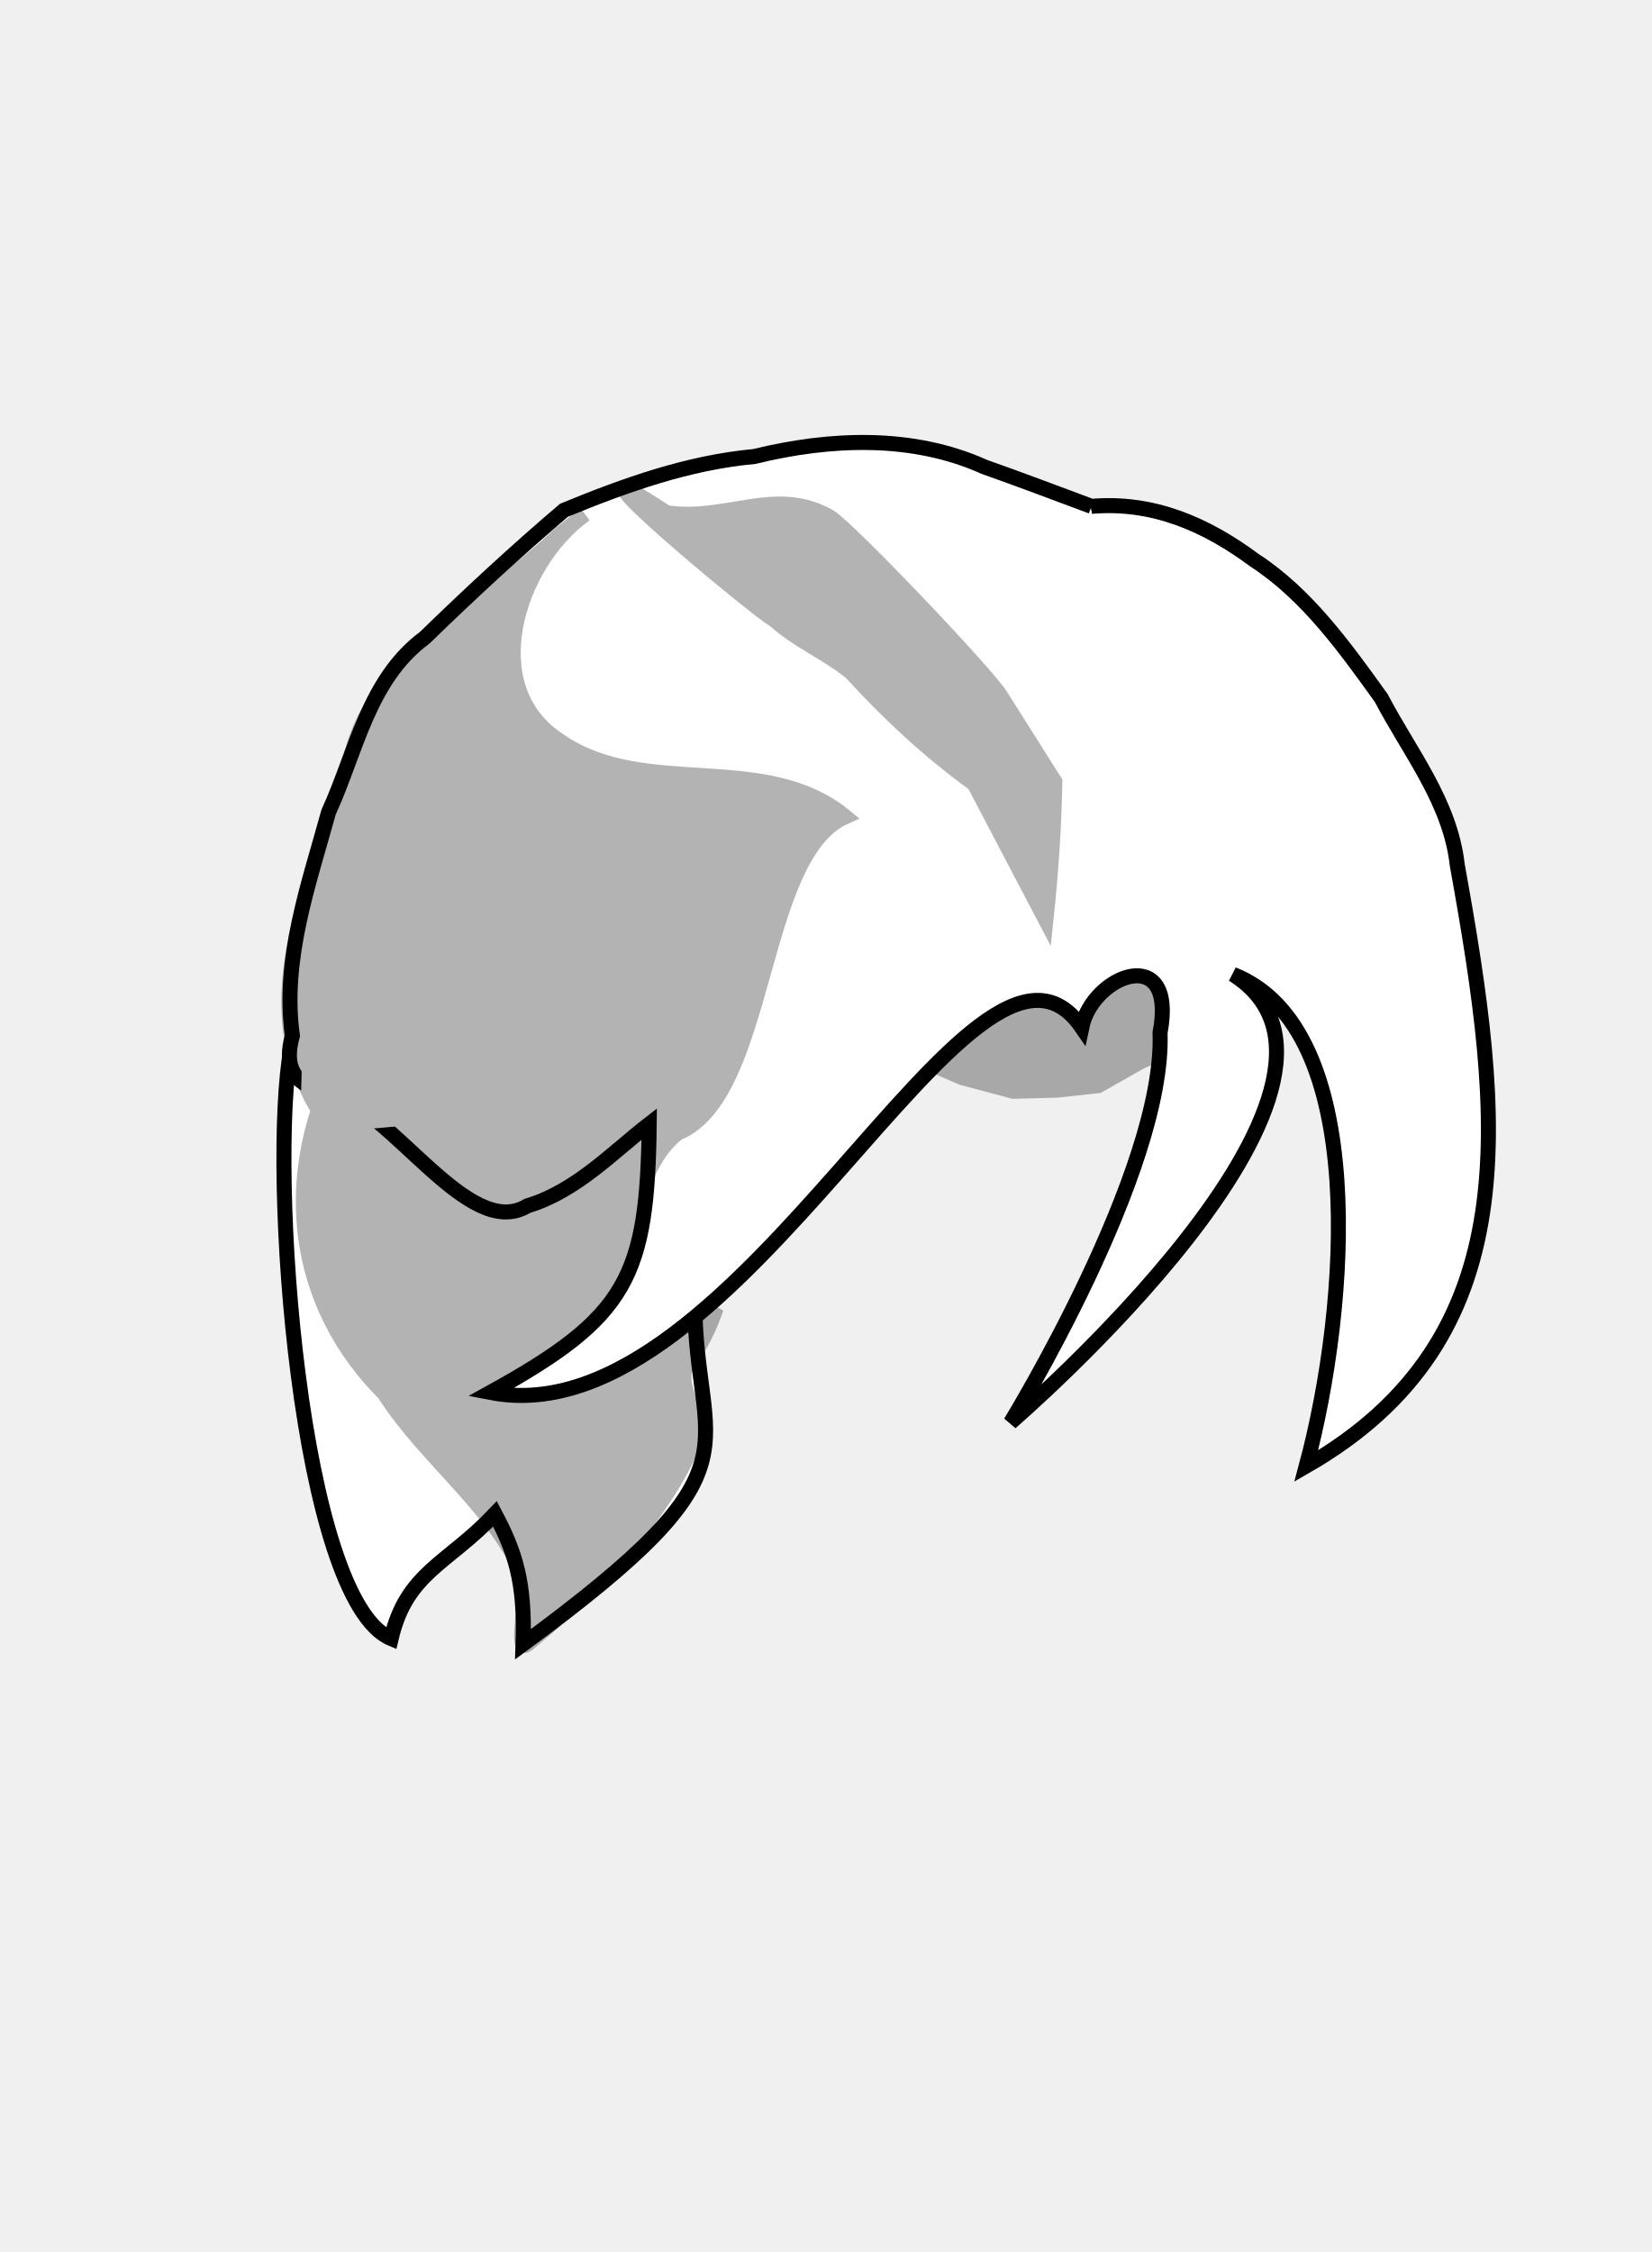
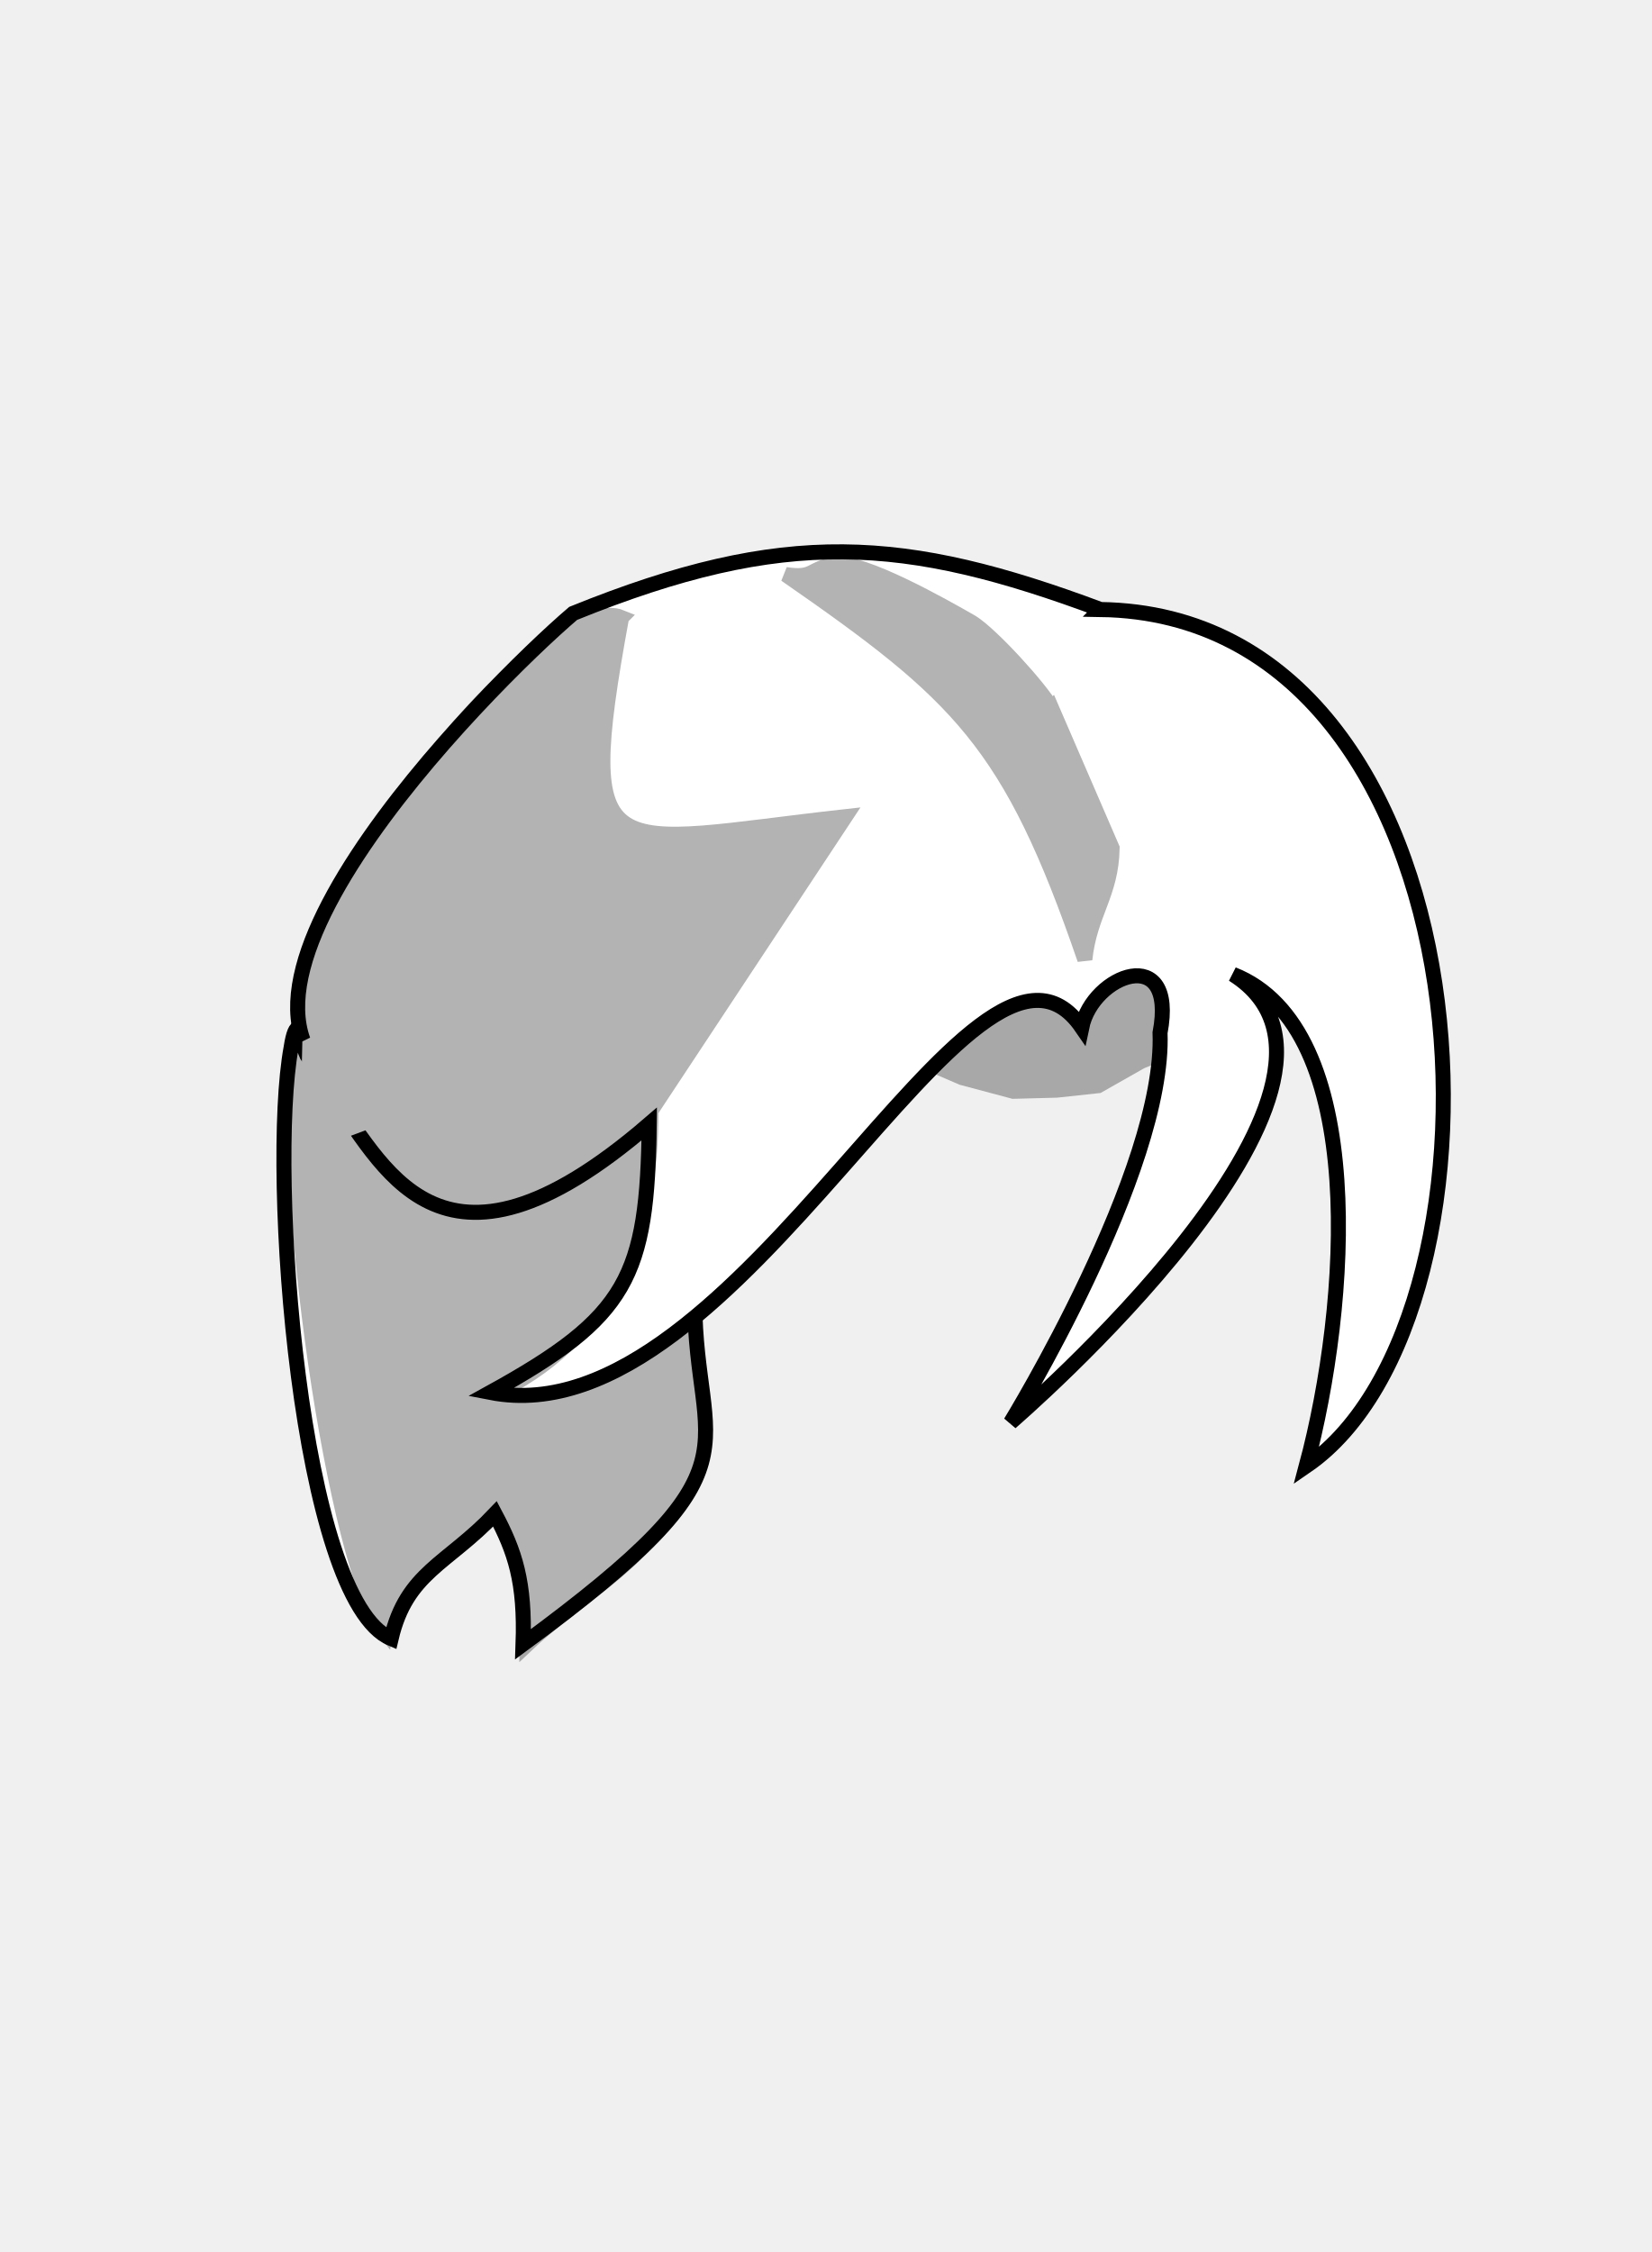
<svg xmlns="http://www.w3.org/2000/svg" id="svg8" version="1.1" viewBox="0 0 29.104 39.688" height="150" width="110">
  <defs id="defs2" />
  <g transform="translate(-54.19877,-200.1418)" id="layer1">
    <g style="fill:#ff2a2a;opacity:1" transform="matrix(0.2554863,0,0,0.2554863,51.78265,166.5063)" id="g4578">
      <path id="path926" d="m 52.096,242.886 26.263,11.123 9.115,-5.253 10.351,-12.205 4.171,-8.342 -1.545,-9.269 1.699,-15.14 0.463,-13.132 -13.904,-16.839 -18.23,-4.171 -13.75,8.342 -17.303,13.441 -1.081,22.401 6.025,10.042 5.407,12.823 z" style="fill:none;stroke:#000000;stroke-width:1.036px;stroke-linecap:butt;stroke-linejoin:miter;stroke-opacity:1;opacity:0" />
      <path style="fill:#ff2a2a;stroke:#000000;stroke-width:0.956px;stroke-linecap:butt;stroke-linejoin:miter;stroke-opacity:1;opacity:0" d="m 100.066,232.554 -11.538,14.247 -9.13,8.327 -3.311,0.401 -19.464,-8.829 -12.742,-26.487 2.107,-20.267 21.27,-11.638 15.35,1.104 12.14,5.719 3.913,4.816 2.609,4.515 -0.301,4.715 -2.207,9.732 0.1,7.424 z" id="path869" />
      <path d="m 30.373,203.727 c 0.93,3.08 -0.202,-3.966 -0.836,0.19 -1.585,8.616 0.613,38.116 6.9,40.767 1.074,-4.563 3.867,-5.124 7.163,-8.603 1.378,2.595 2.091,4.681 1.938,8.99 16.992,-12.49 11.88,-13.029 11.843,-23.658 1.981,-7.887 3.961,-15.774 5.942,-23.661 l -32.951,5.975 z" style="fill:#ffffff;stroke:#000000;stroke-width:1.036px;stroke-linecap:butt;stroke-linejoin:miter;stroke-opacity:1" id="path867" />
      <path id="path870" d="m 75.651,206.478 3.647,0.973 3.08,-0.081 2.999,-0.324 2.999,-1.702 2.918,-1.216 -0.405,-6.402 -4.133,-2.593 v 0 l -11.751,4.538 -1.459,2.999 -1.459,2.269 z" style="opacity:0.3;fill:#000000;stroke:none;stroke-width:1.036px;stroke-linecap:butt;stroke-linejoin:miter;stroke-opacity:1" />
-       <path d="m 84.745,166.582 c 4.24,-0.365 7.903,1.236 11.238,3.71 3.631,2.355 6.251,6.03 8.752,9.507 1.963,3.749 4.765,7.175 5.248,11.527 3.177,17.602 4.932,32.636 -10.417,41.453 2.965,-11.066 4.351,-30.232 -5.055,-33.912 11.882,7.528 -15.342,30.91 -15.342,30.91 0,0 10.669,-17.397 10.31,-26.883 1.187,-6.263 -4.65,-4.012 -5.402,-0.37 -7.386,-10.734 -23.506,28.549 -40.794,25.181 9.466,-5.217 10.835,-7.973 10.958,-18.518 -2.464,1.901 -5.029,4.639 -8.404,5.646 -4.046,2.454 -9.237,-6.596 -13.649,-7.789 1.987,0.325 7.728,1.314 2.918,0.436 -2.941,-0.522 -6.598,-0.343 -5.481,-4.385 -0.726,-5.285 1.116,-10.393 2.495,-15.414 1.909,-4.17 2.745,-9.156 6.635,-12.038 3.113,-3.027 6.3,-5.981 9.609,-8.794 4.226,-1.738 8.549,-3.286 13.129,-3.707 5.209,-1.277 10.889,-1.528 15.874,0.721 2.474,0.87 4.924,1.804 7.381,2.718 z" style="fill:#ffffff;stroke:#000000;stroke-width:1.036px;stroke-linecap:butt;stroke-linejoin:miter;stroke-opacity:1" id="path865" />
+       <path d="m 85.378,173.697 c 27.393,0.409 29.368,48.682 14.188,59.082 2.965,-11.066 4.351,-30.232 -5.055,-33.912 11.882,7.528 -15.342,30.91 -15.342,30.91 0,0 10.669,-17.397 10.31,-26.883 1.187,-6.263 -4.65,-4.012 -5.402,-0.37 -7.386,-10.734 -23.506,28.549 -40.794,25.181 9.466,-5.217 10.835,-7.973 10.958,-18.518 -14.662,12.641 -18.428,2.412 -22.053,-2.143 1.987,0.325 7.728,1.314 2.918,0.436 -15.297,-5.18 8.002,-28.495 13.889,-33.516 14.642,-5.933 22.877,-5.298 36.384,-0.268 z" style="fill:#ffffff;stroke:#000000;stroke-width:1.036px;stroke-linecap:butt;stroke-linejoin:miter;stroke-opacity:1" id="path865" />
      <path id="path904" d="m 30.129,211.32 0.184,-7.829 15.449,-7.57 10.814,0.463 2.008,7.107 -9.578,4.789 -14.059,1.236 z" style="fill:#ffffff;stroke:none;stroke-width:1.036px;stroke-linecap:butt;stroke-linejoin:miter;stroke-opacity:1" />
-       <path d="m 49.805,167.133 c -4.682,3.39 -7.472,11.952 -1.722,15.637 5.879,4.036 14.075,0.598 19.689,5.216 -6.079,2.689 -5.285,19.296 -11.584,21.835 -4.47,3.643 -2.137,11.938 -8.722,14.86 -1.762,1.087 -9.478,5.458 -3.069,3.666 5.633,0.807 12.47,-4.257 14.466,-6.455 -1.821,5.203 -3.314,2.854 -1.172,8.179 -1.774,5.812 -8.284,12.114 -11.874,15.014 -0.882,0.712 0.06,-3.905 0.071,-3.935 -1.852,-5.238 -6.951,-8.694 -9.922,-13.371 -0.1,-0.099 -0.198,-0.199 -0.295,-0.3 -1.607,-1.668 -2.85,-3.522 -3.726,-5.495 -1.886,-4.246 -2.072,-9.048 -0.524,-13.757 -4.613,-7.565 -0.298,-15.772 2.026,-23.244 1.138,-7.923 9.256,-11.286 14.498,-16.38 l 0.928,-0.738 z" style="opacity:0.3;fill:#000000;stroke:#000000;stroke-width:1.036px;stroke-linecap:butt;stroke-linejoin:miter;stroke-opacity:1" id="path922" />
-       <path d="m 78.514,179.699 3.708,5.871 c -0.056,3.2 -0.278,6.396 -0.618,9.578 l -4.944,-9.424 c -3.107,-2.236 -5.915,-4.861 -8.494,-7.679 -1.667,-1.362 -3.713,-2.189 -5.308,-3.644 -0.87,-0.357 -16.597,-13.45 -7.43,-7.385 4.148,0.638 7.529,-1.845 11.265,0.295 1.362,0.852 11.022,10.992 11.821,12.388 z" style="opacity:0.3;fill:#000000;stroke:#000000;stroke-width:1.036px;stroke-linecap:butt;stroke-linejoin:miter;stroke-opacity:1" id="path924" />
+       <path d="m 52.335,174.247 c -3.266,17.816 -1.094,15.568 15.437,13.738 l -13.413,20.295 c 0.054,8.385 -2.757,15.875 -11.116,19.682 4.21,0.73 9.355,-1.458 13.311,-4.529 l 1.139,6.638 c -0.841,8.122 -7.269,10.656 -11.874,15.014 l 0.071,-3.935 -2.203,-5.695 c -3.973,4.407 -7.03,5.436 -7.63,8.776 -3.458,-4.342 -7.451,-31.345 -5.983,-41.782 3.437,-15.054 17.956,-29.977 22.262,-28.203 z" style="opacity:0.3;fill:#000000;stroke:#000000;stroke-width:1.036px;stroke-linecap:butt;stroke-linejoin:miter;stroke-opacity:1" id="path922" />
+       <path d="m 81.992,180.49 4.182,9.665 c -0.056,3.2 -1.543,4.499 -1.883,7.681 -5.154,-15.021 -8.701,-18.265 -20.642,-26.551 2.013,0.31 1.632,-0.432 3.412,-0.707 1.888,-0.292 7.511,2.905 9.434,4.007 1.362,0.852 4.697,4.509 5.496,5.906 z" style="opacity:0.3;fill:#000000;stroke:#000000;stroke-width:1.036px;stroke-linecap:butt;stroke-linejoin:miter;stroke-opacity:1" id="path924" />
    </g>
  </g>
</svg>
